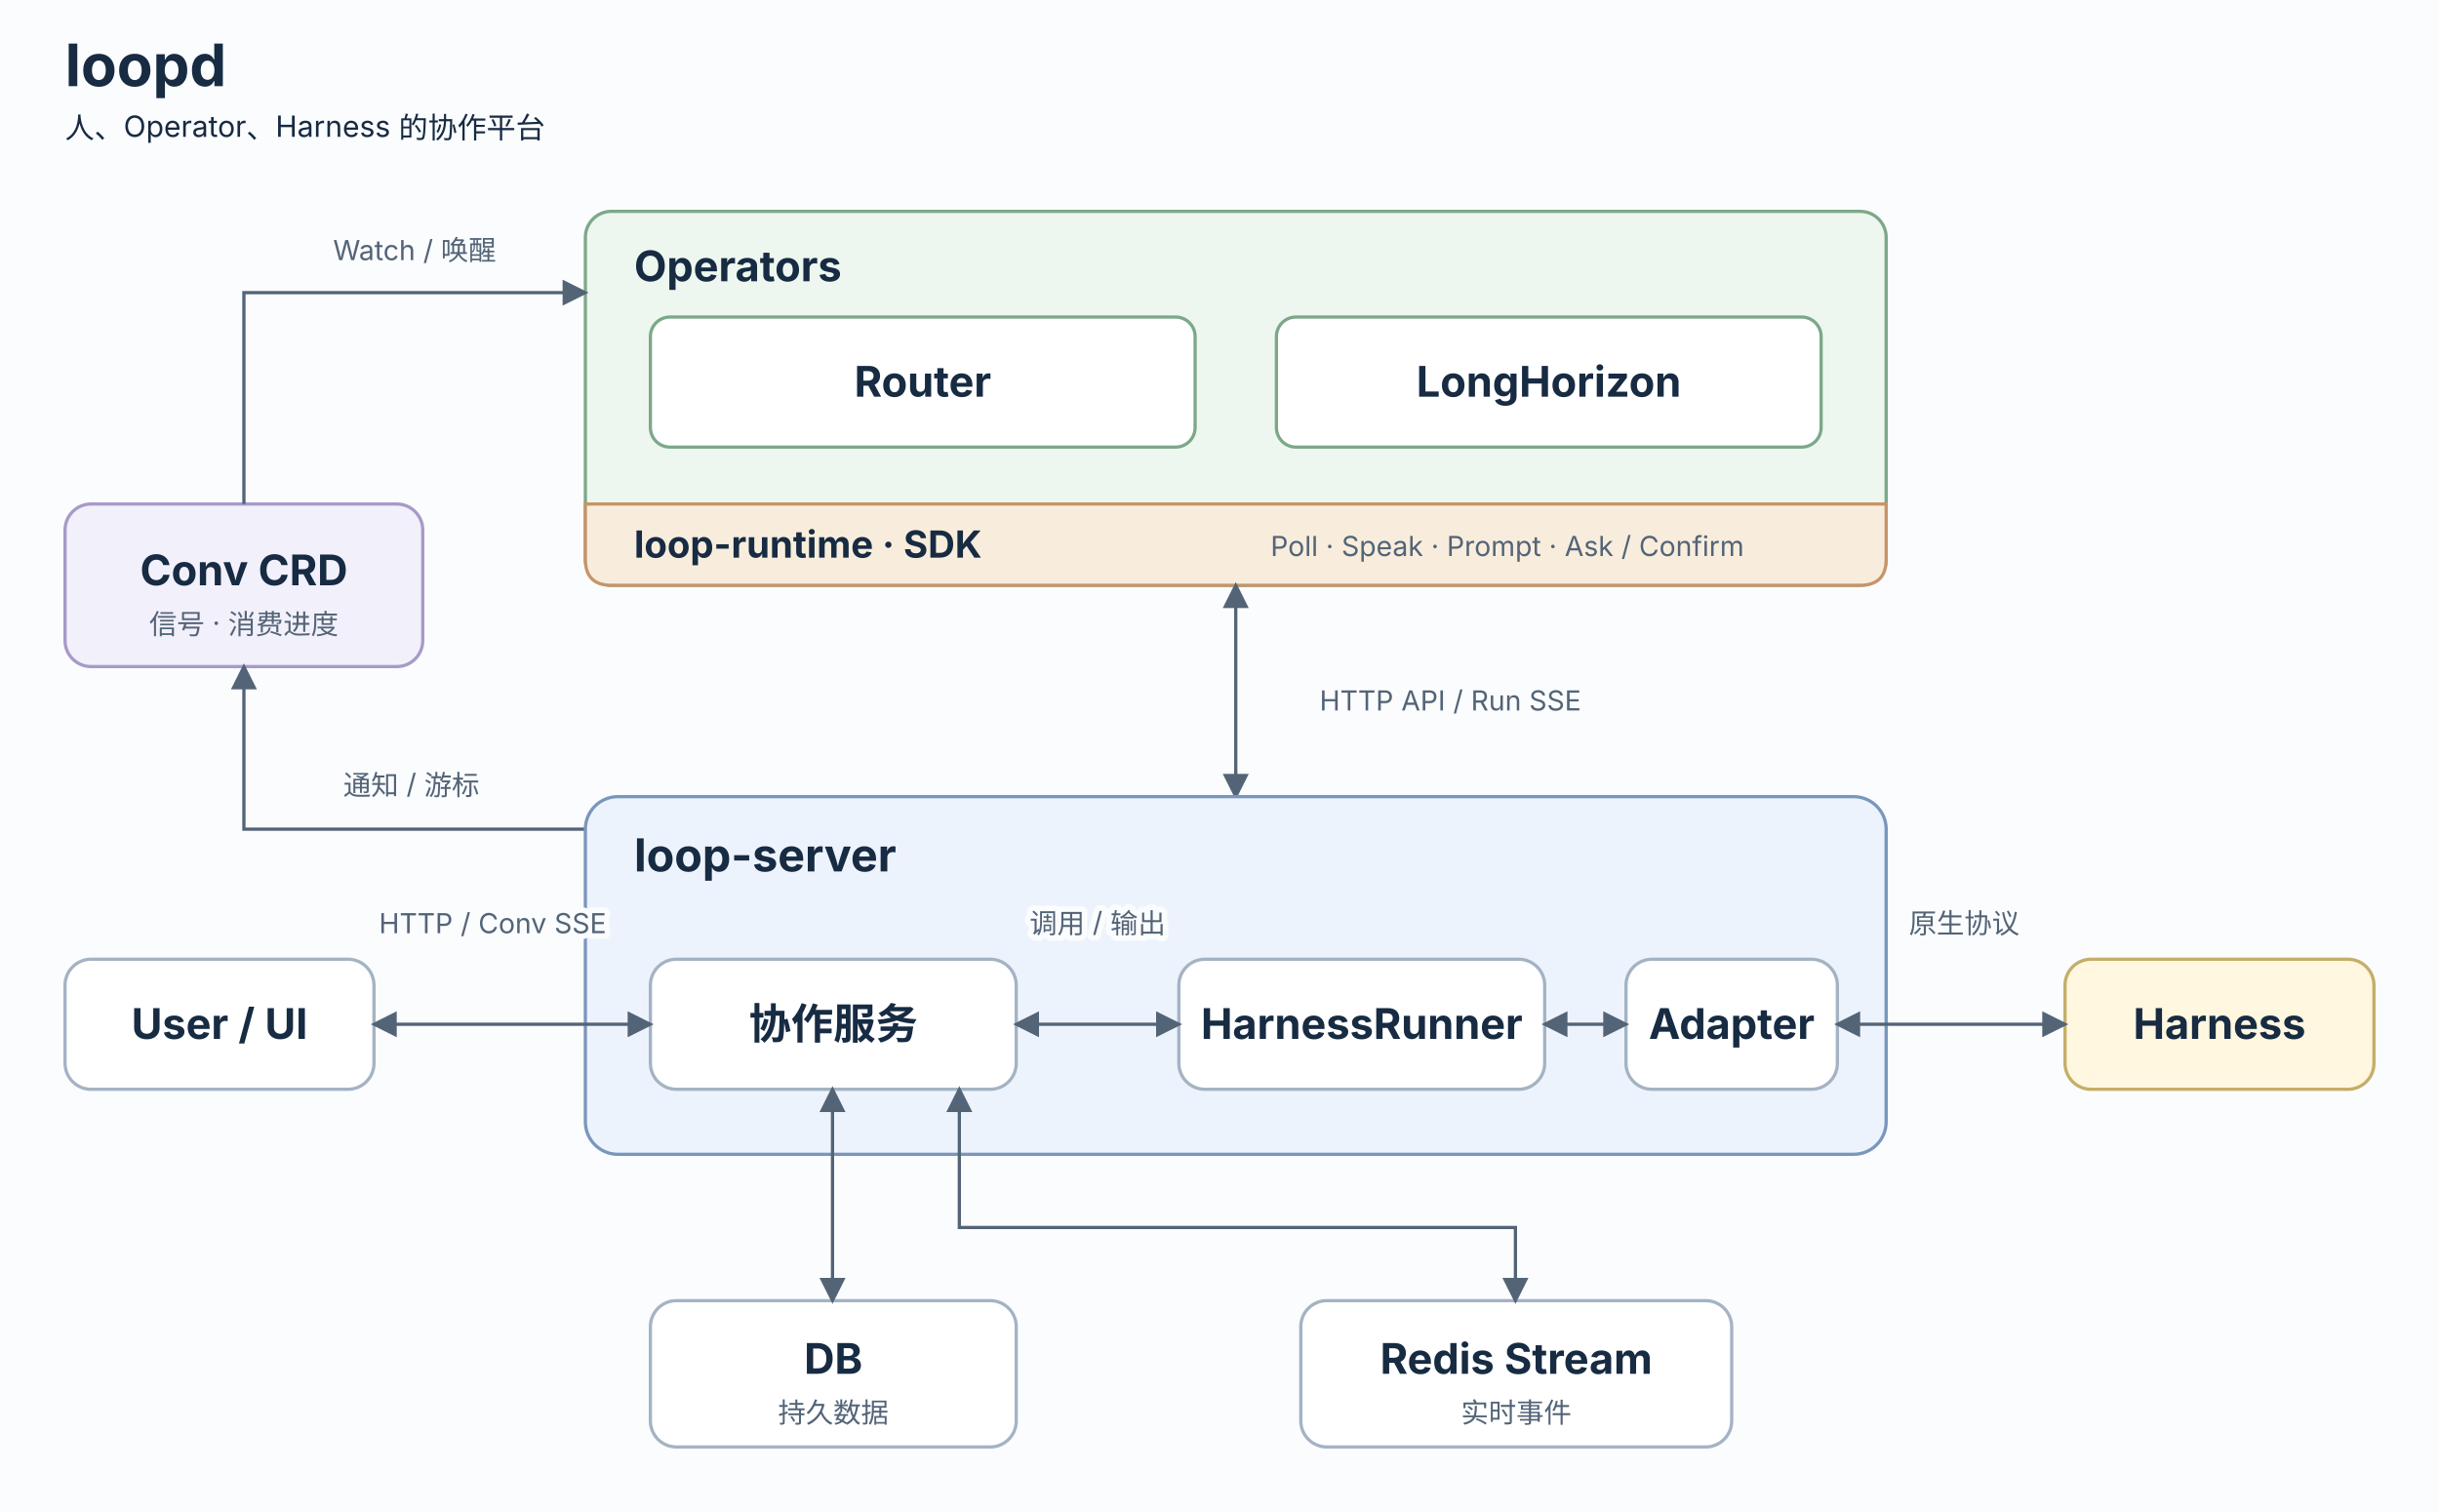
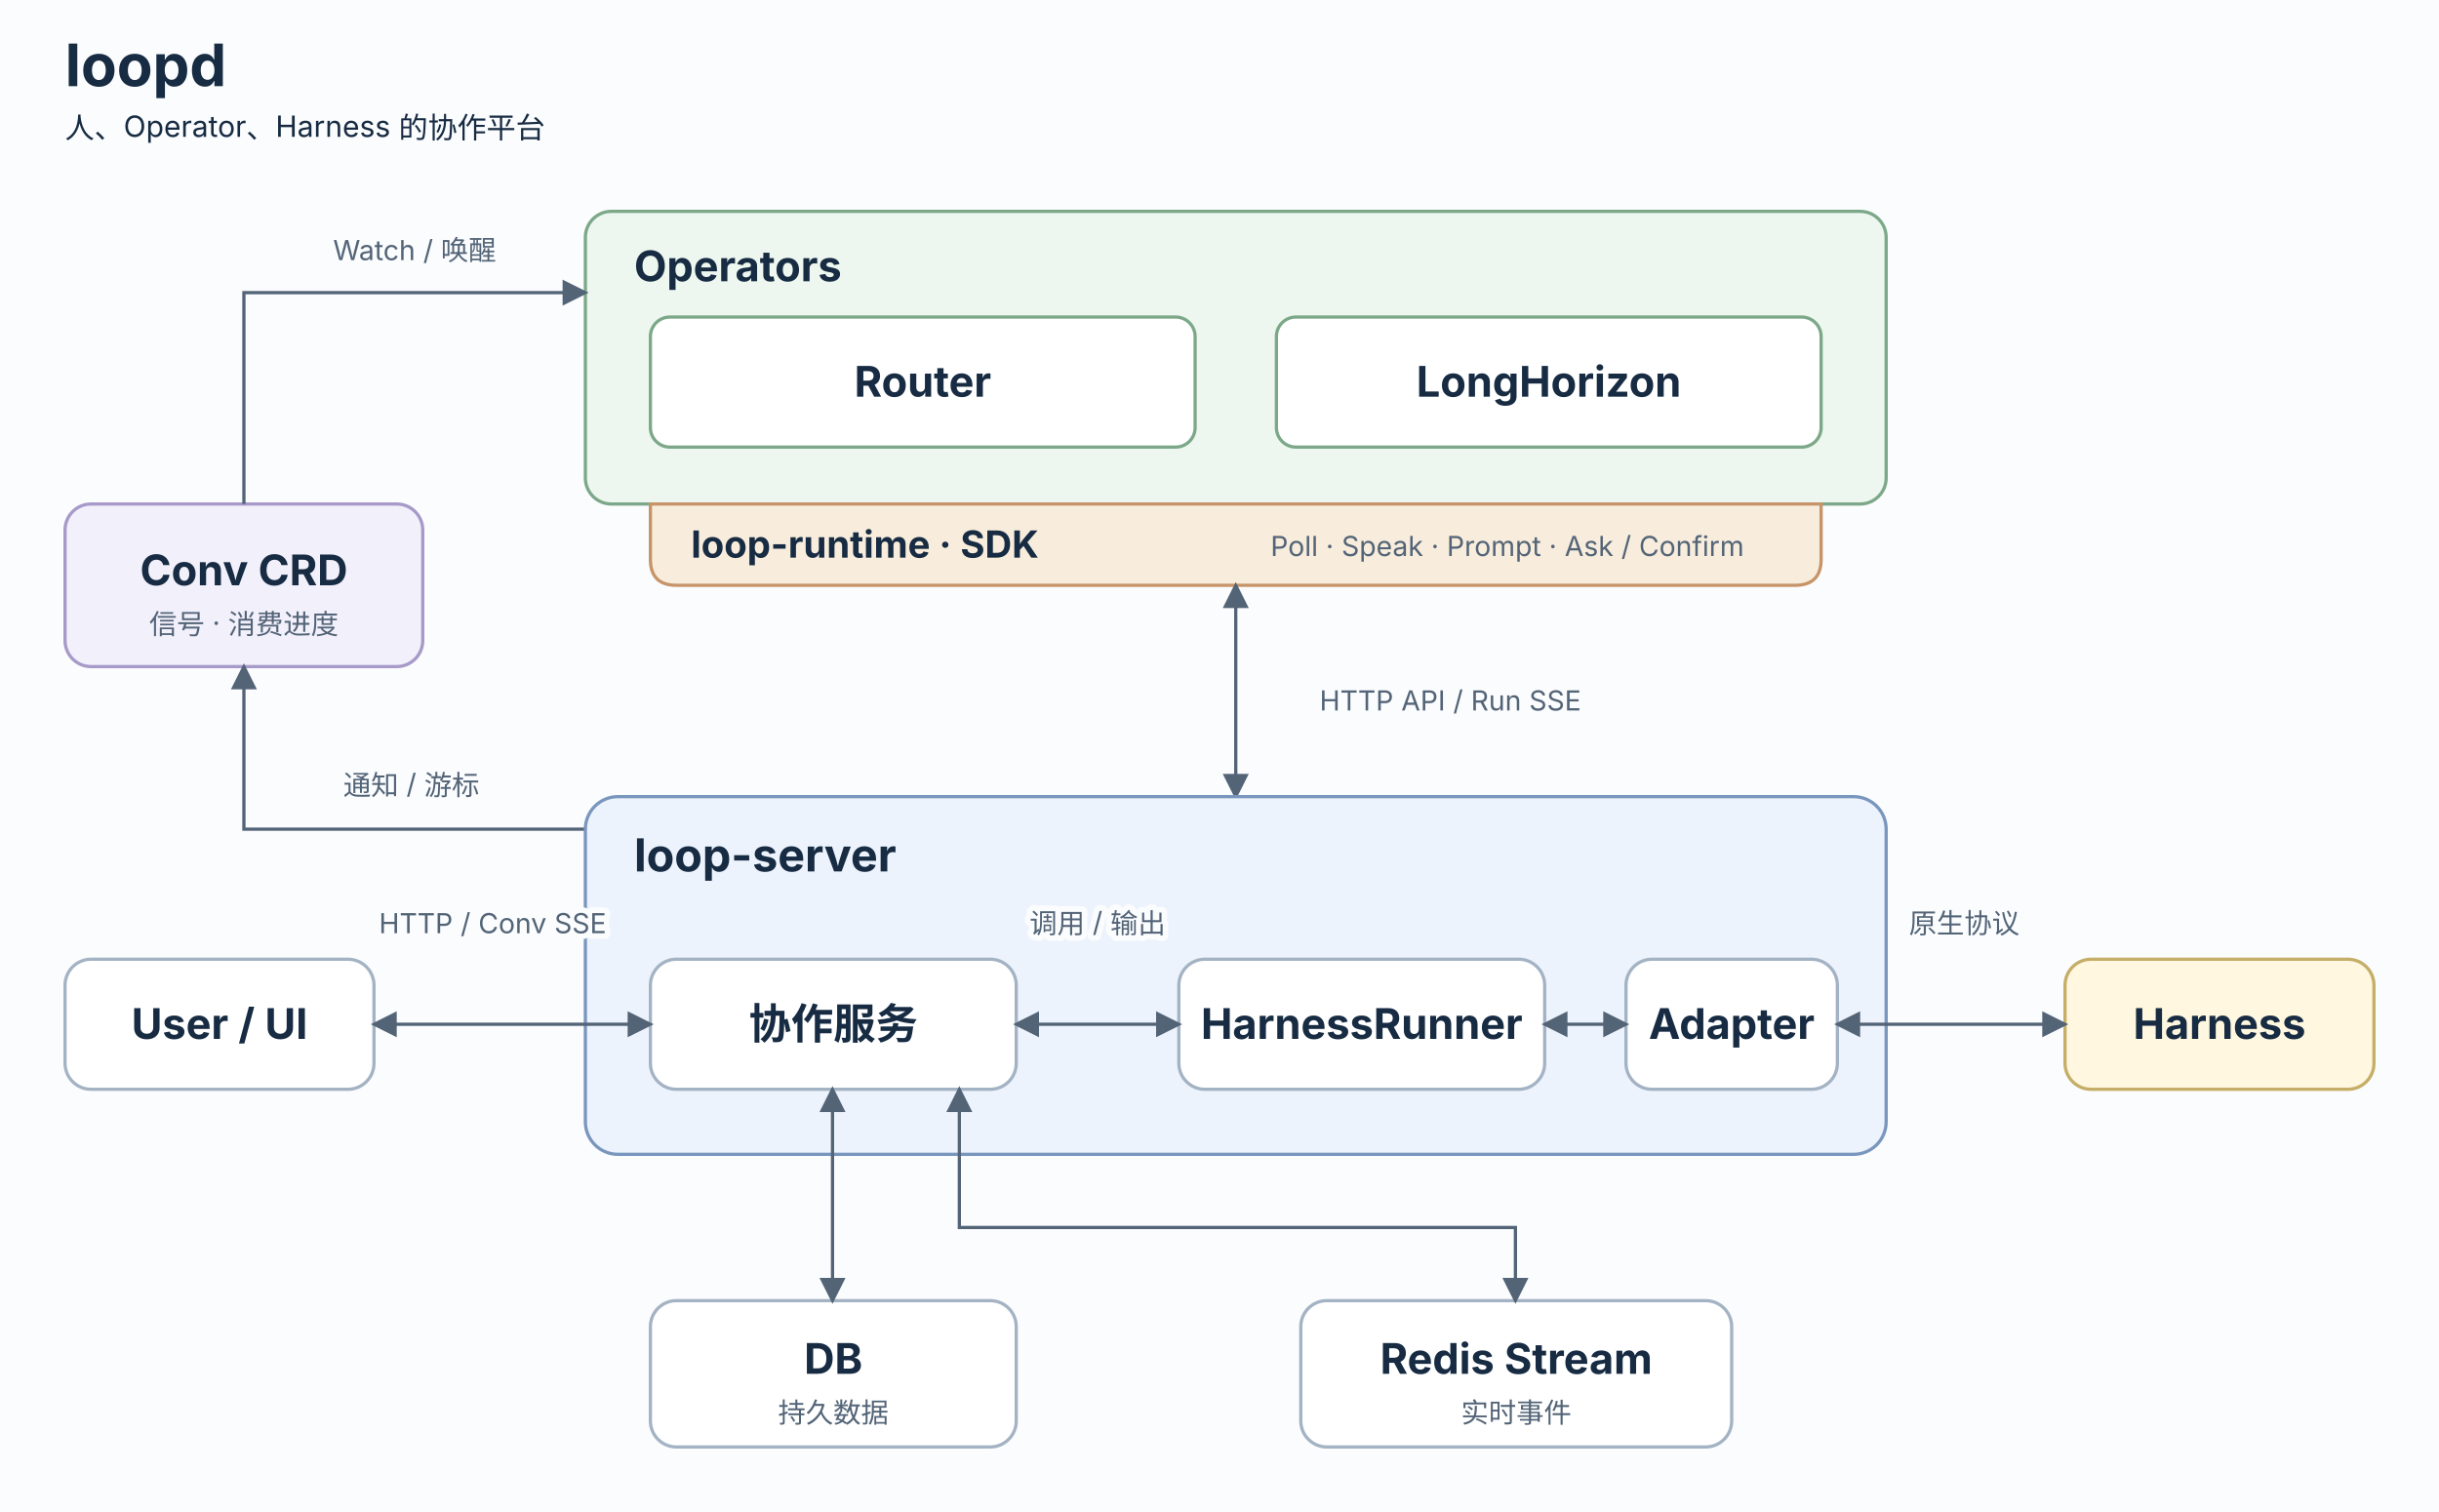
<svg xmlns="http://www.w3.org/2000/svg" width="1500" height="930" viewBox="0 0 1500 930" role="img" aria-labelledby="title desc">
  <defs>
    <marker id="arrow" markerWidth="8" markerHeight="8" refX="7" refY="4" orient="auto-start-reverse">
      <path d="M0 0 L8 4 L0 8 Z" fill="#536477" />
    </marker>
    <style>
      text { font-family: Inter, -apple-system, BlinkMacSystemFont, "Segoe UI", "PingFang SC", sans-serif; fill: #172b42; }
      .name { font-size: 26px; font-weight: 650; text-anchor: middle; }
      .detail { font-size: 17px; fill: #536477; text-anchor: middle; }
      .label { font-size: 17px; fill: #536477; text-anchor: middle; paint-order: stroke; stroke: #fbfcfe; stroke-width: 7px; stroke-linejoin: round; }
      .edge { fill: none; stroke: #536477; stroke-width: 2; marker-end: url(#arrow); }
      .both { marker-start: url(#arrow); }
    </style>
  </defs>
  <rect width="1500" height="930" fill="#fbfcfe" />
  <text x="40" y="53" font-size="36" font-weight="750">loopd</text>
  <text x="40" y="85" font-size="18">人、Operator、Harness 的协作平台</text>
-   <rect x="360" y="130" width="800" height="230" rx="16" fill="#edf7ef" stroke="#7ca889" stroke-width="2" />
+   <rect x="360" y="130" width="800" height="180" rx="16" fill="#edf7ef" stroke="#7ca889" stroke-width="2" />
  <text x="390" y="173" font-size="26" font-weight="650">Operators</text>
  <rect x="400" y="195" width="335" height="80" rx="12" fill="#fff" stroke="#7ca889" stroke-width="2" />
  <text class="name" x="567.5" y="244">Router</text>
  <rect x="785" y="195" width="335" height="80" rx="12" fill="#fff" stroke="#7ca889" stroke-width="2" />
  <text class="name" x="952.5" y="244">LongHorizon</text>
-   <path d="M360 310 H1160 V344 Q1160 360 1144 360 H376 Q360 360 360 344 Z" fill="#f8eddc" stroke="#c69468" stroke-width="2" />
-   <text x="390" y="343" font-size="23" font-weight="650">loop-runtime · SDK</text>
+   <path d="M400 310 H1120 V344 Q1120 360 1104 360 H416 Q400 360 400 344 Z" fill="#f8eddc" stroke="#c69468" stroke-width="2" />
+   <text x="425" y="343" font-size="23" font-weight="650">loop-runtime · SDK</text>
  <text class="detail" x="927" y="342">Poll · Speak · Prompt · Ask / Confirm</text>
  <rect x="40" y="310" width="220" height="100" rx="16" fill="#f2f0fb" stroke="#a79ac8" stroke-width="2" />
  <text class="name" x="150" y="360">Conv CRD</text>
  <text class="detail" x="150" y="390">信号 · 消费进度</text>
  <path class="edge" d="M150 310 V180 H360" />
  <text class="label" x="255" y="160">Watch / 唤醒</text>
  <path class="edge" d="M360 510 H150 V410" />
  <text class="label" x="253" y="489">通知 / 游标</text>
  <path class="edge both" d="M760 360 V490" />
  <text class="label" x="892" y="437">HTTP API / Run SSE</text>
  <rect x="360" y="490" width="800" height="220" rx="20" fill="#edf3fc" stroke="#7996bd" stroke-width="2" />
  <text x="390" y="536" font-size="28" font-weight="650">loop-server</text>
  <rect x="400" y="590" width="225" height="80" rx="16" fill="#fff" stroke="#a4b3c4" stroke-width="2" />
  <text class="name" x="512.5" y="639">协作服务</text>
  <rect x="725" y="590" width="225" height="80" rx="16" fill="#fff" stroke="#a4b3c4" stroke-width="2" />
  <text class="name" x="837.5" y="639">HarnessRunner</text>
  <rect x="1000" y="590" width="130" height="80" rx="16" fill="#fff" stroke="#a4b3c4" stroke-width="2" />
  <text class="name" x="1065" y="639">Adapter</text>
  <path class="edge both" d="M625 630 H725" />
  <text class="label" x="675" y="574">调用 / 输出</text>
  <path class="edge both" d="M950 630 H1000" />
  <rect x="40" y="590" width="190" height="80" rx="16" fill="#fff" stroke="#a4b3c4" stroke-width="2" />
  <text class="name" x="135" y="639">User / UI</text>
  <path class="edge both" d="M230 630 H400" />
  <text class="label" x="303" y="574">HTTP / Conv SSE</text>
  <rect x="1270" y="590" width="190" height="80" rx="16" fill="#fff7df" stroke="#c5ae68" stroke-width="2" />
  <text class="name" x="1365" y="639">Harness</text>
  <path class="edge both" d="M1130 630 H1270" />
  <text class="label" x="1208" y="574">原生协议</text>
  <rect x="400" y="800" width="225" height="90" rx="16" fill="#fff" stroke="#a4b3c4" stroke-width="2" />
  <text class="name" x="512.5" y="845">DB</text>
  <text class="detail" x="512.5" y="875">持久数据</text>
  <rect x="800" y="800" width="265" height="90" rx="16" fill="#fff" stroke="#a4b3c4" stroke-width="2" />
  <text class="name" x="932.5" y="845">Redis Stream</text>
  <text class="detail" x="932.5" y="875">实时事件</text>
  <path class="edge both" d="M512 670 V800" />
  <path class="edge both" d="M590 670 V755 H932 V800" />
</svg>
